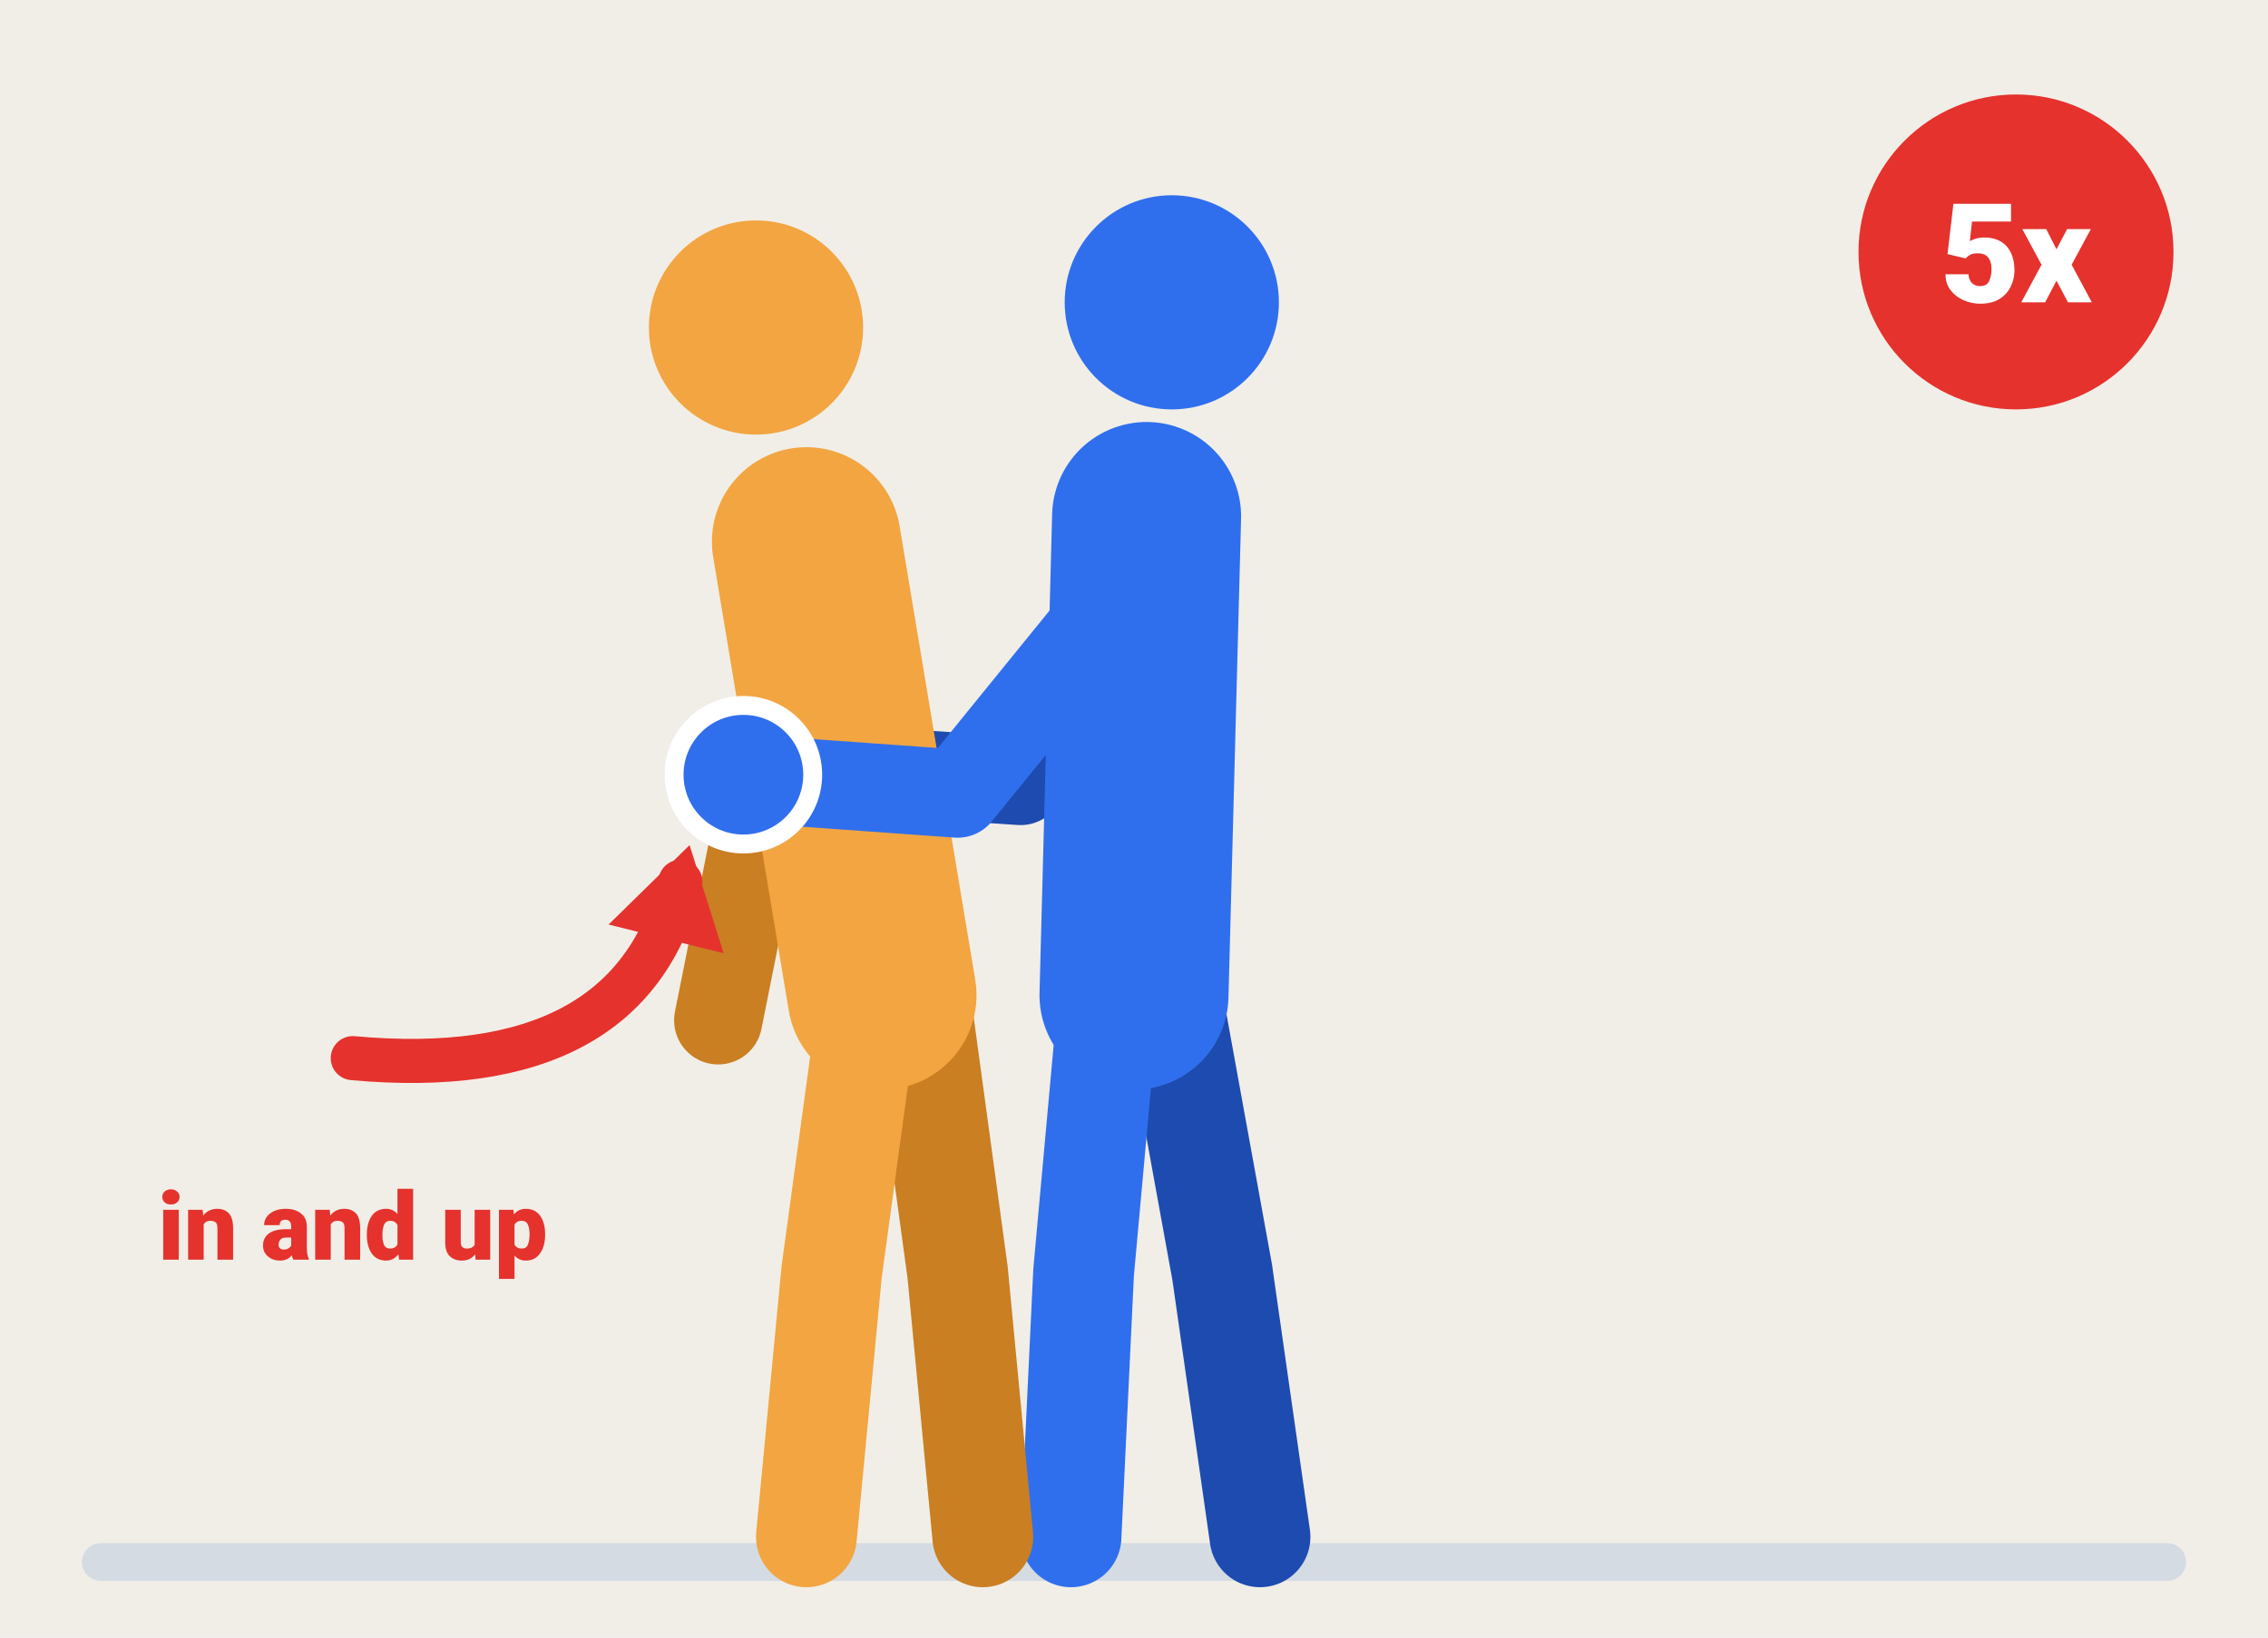
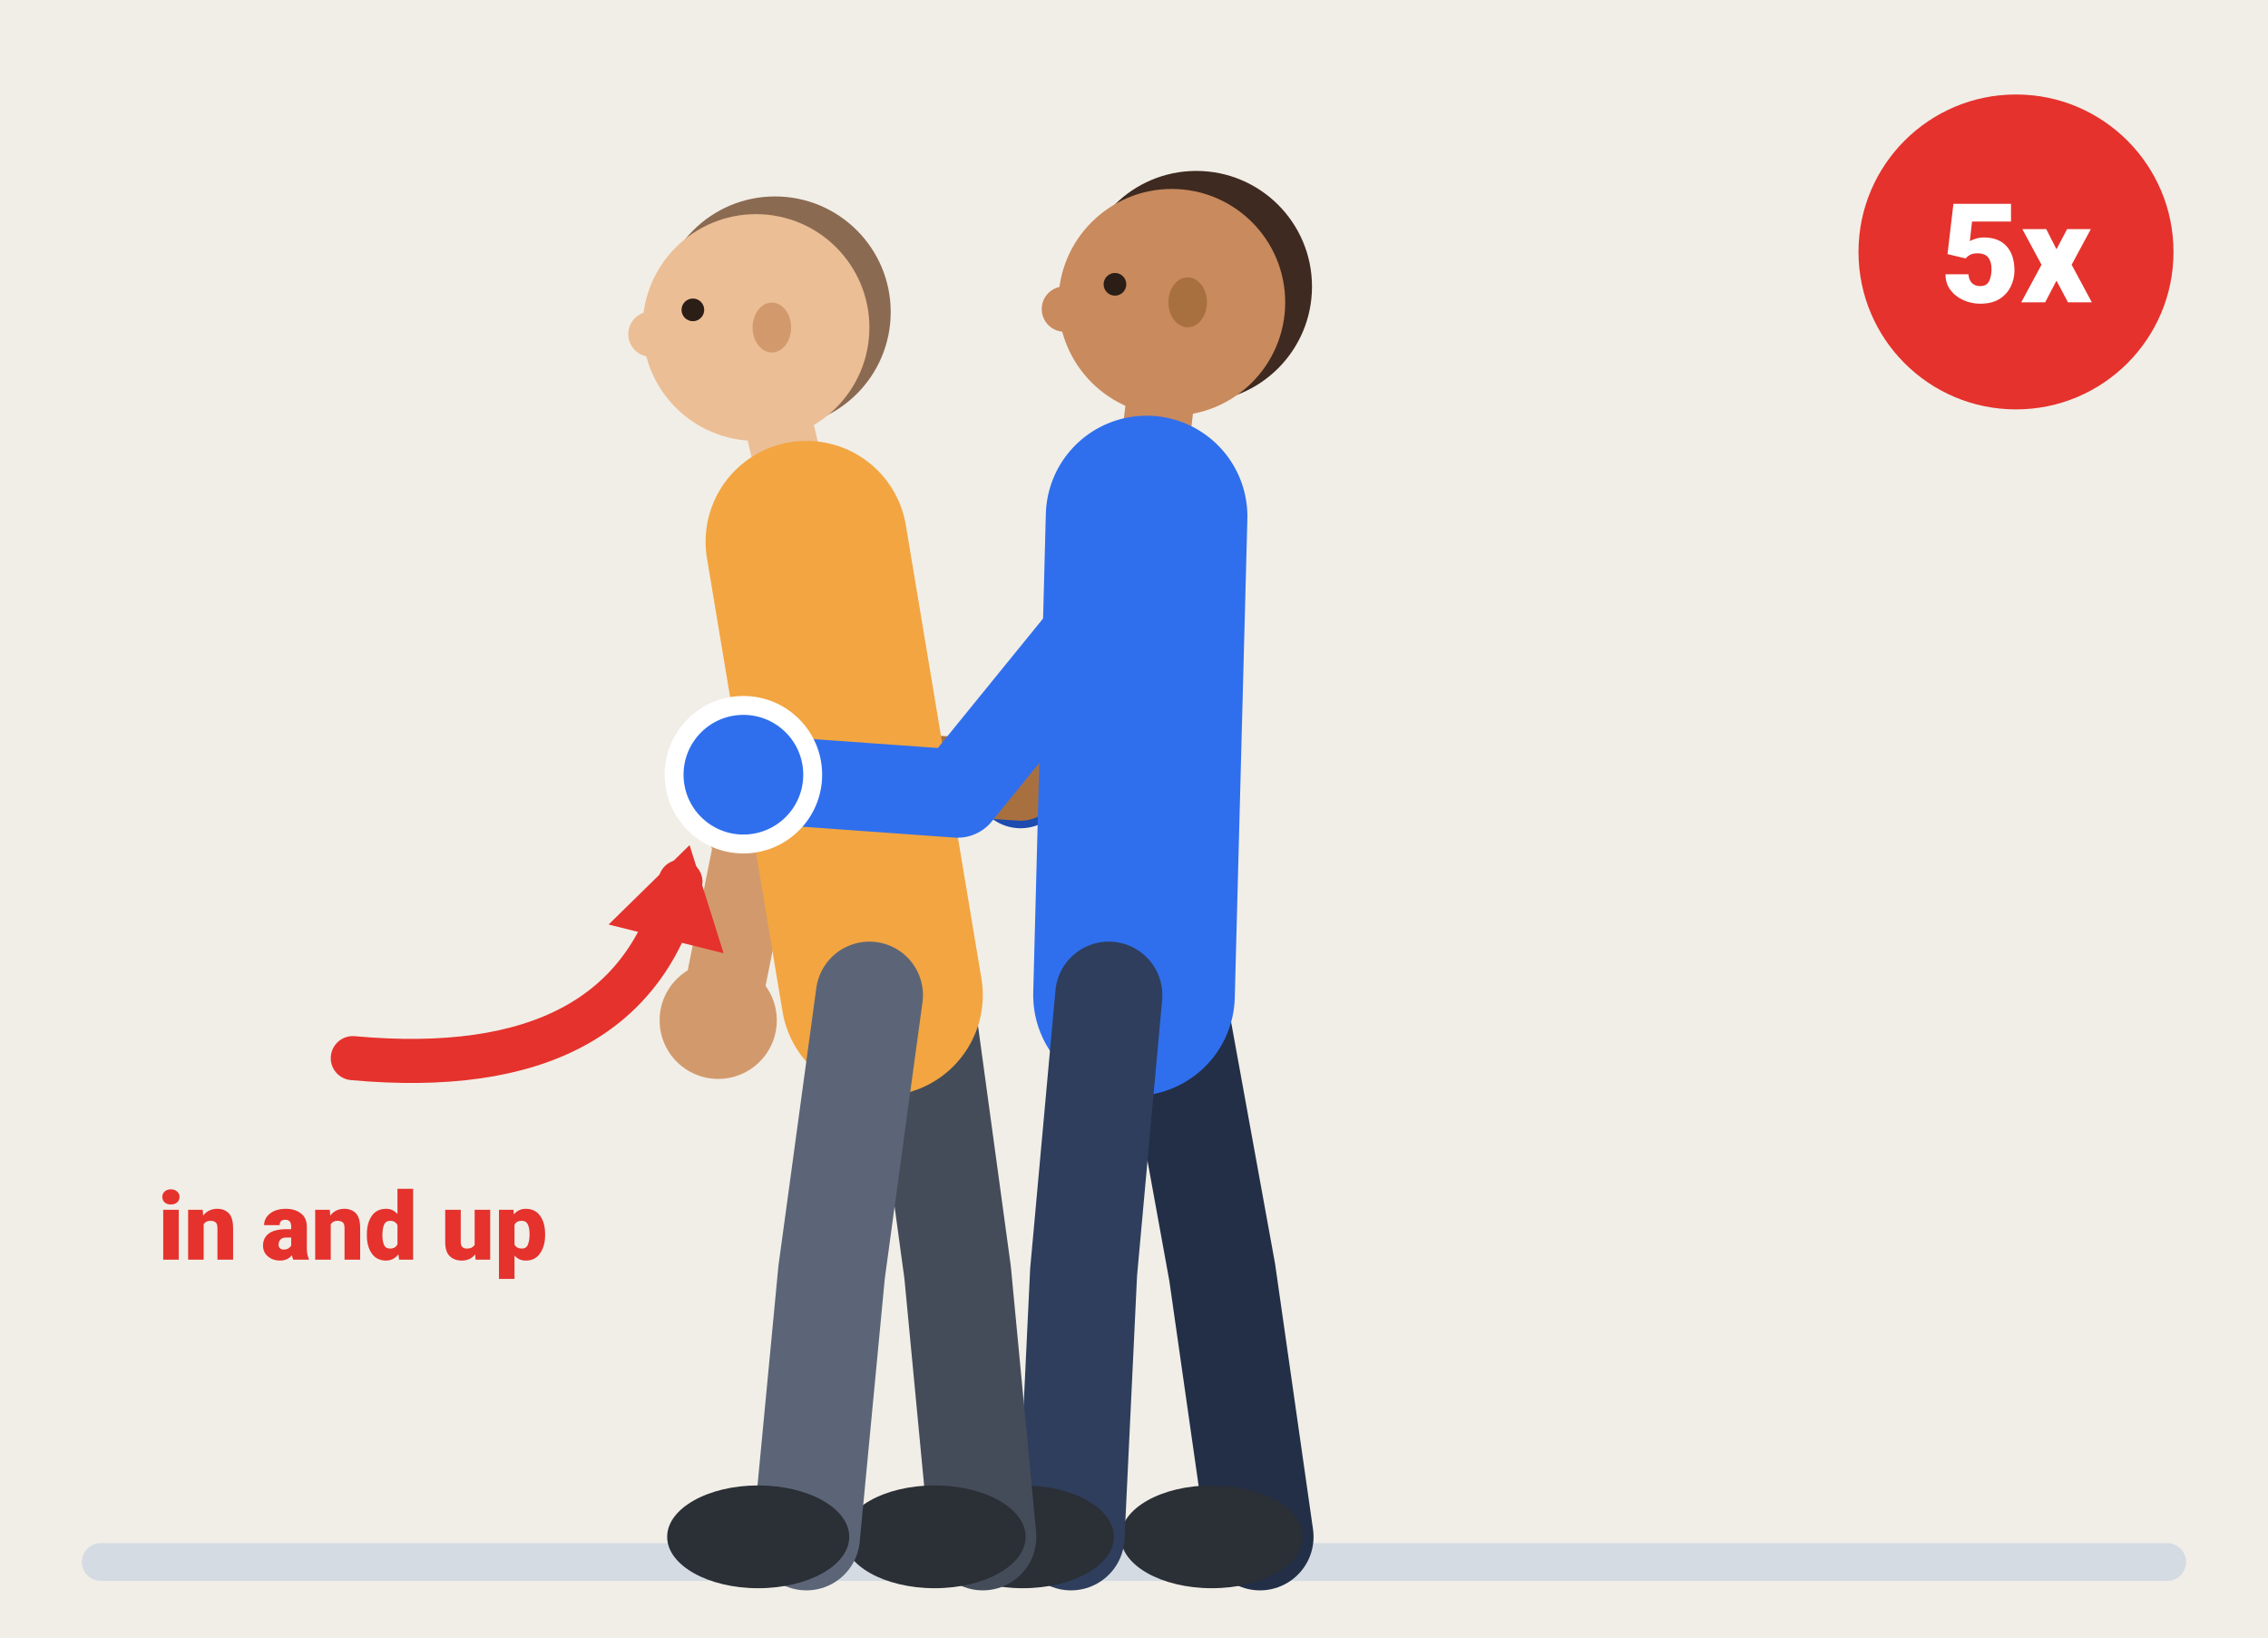
<svg xmlns="http://www.w3.org/2000/svg" width="360" height="260" viewBox="0 0 360 260">
  <rect width="360" height="260" fill="#F1EEE7" />
  <polyline points="16,248 344,248" fill="none" stroke="#D5DBE3" stroke-width="6" stroke-linecap="round" stroke-linejoin="round" />
-   <polyline points="186,94 162,124 132,122" fill="none" stroke="#1D4BAF" stroke-width="14" stroke-linecap="round" stroke-linejoin="round" />
-   <polyline points="186,158 194,202 200,244" fill="none" stroke="#1D4BAF" stroke-width="16" stroke-linecap="round" stroke-linejoin="round" />
-   <polyline points="182,82 180,158" fill="none" stroke="#2F6FED" stroke-width="30" stroke-linecap="round" stroke-linejoin="round" />
-   <polyline points="176,158 172,202 170,244" fill="none" stroke="#2F6FED" stroke-width="16" stroke-linecap="round" stroke-linejoin="round" />
-   <circle cx="186" cy="48" r="17" fill="#2F6FED" />
-   <polyline points="134,98 120,132 114,162" fill="none" stroke="#C97F22" stroke-width="14" stroke-linecap="round" stroke-linejoin="round" />
-   <polyline points="146,158 152,202 156,244" fill="none" stroke="#C97F22" stroke-width="16" stroke-linecap="round" stroke-linejoin="round" />
-   <polyline points="128,86 140,158" fill="none" stroke="#F2A541" stroke-width="30" stroke-linecap="round" stroke-linejoin="round" />
-   <polyline points="138,158 132,202 128,244" fill="none" stroke="#F2A541" stroke-width="16" stroke-linecap="round" stroke-linejoin="round" />
-   <circle cx="120" cy="52" r="17" fill="#F2A541" />
+   <polyline points="186,94 162,124" fill="none" stroke="#1D4BAF" stroke-width="15" stroke-linecap="round" stroke-linejoin="round" />
+   <polyline points="162,124 132,122" fill="none" stroke="#A9703F" stroke-width="12.6" stroke-linecap="round" stroke-linejoin="round" />
+   <circle cx="132" cy="122" r="9.3" fill="#A9703F" />
+   <polyline points="186,158 194,202 200,244" fill="none" stroke="#222F47" stroke-width="17" stroke-linecap="round" stroke-linejoin="round" />
+   <ellipse cx="192.35" cy="244" rx="14.45" ry="8.16" fill="#2B2F36" transform="rotate(180 192.35 244)" />
+   <polyline points="182,82 186,48" fill="none" stroke="#C98A5E" stroke-width="10.8" stroke-linecap="round" stroke-linejoin="round" />
+   <polyline points="182,82 180,158" fill="none" stroke="#2F6FED" stroke-width="32" stroke-linecap="round" stroke-linejoin="round" />
+   <polyline points="176,158 172,202 170,244" fill="none" stroke="#2E3E5C" stroke-width="17" stroke-linecap="round" stroke-linejoin="round" />
+   <ellipse cx="162.35" cy="244" rx="14.45" ry="8.16" fill="#2B2F36" transform="rotate(180 162.35 244)" />
+   <circle cx="189.894" cy="45.497" r="18.36" fill="#3E2A20" />
+   <circle cx="186" cy="48" r="18" fill="#C98A5E" />
+   <circle cx="168.954" cy="49.073" r="3.6" fill="#C98A5E" />
+   <ellipse cx="188.52" cy="48" rx="3.06" ry="3.96" fill="#A9703F" />
+   <circle cx="176.977" cy="45.14" r="1.8" fill="#2A1E17" />
+   <polyline points="134,98 120,132" fill="none" stroke="#D98A2B" stroke-width="15" stroke-linecap="round" stroke-linejoin="round" />
+   <polyline points="120,132 114,162" fill="none" stroke="#D29A6C" stroke-width="12.6" stroke-linecap="round" stroke-linejoin="round" />
+   <circle cx="114" cy="162" r="9.3" fill="#D29A6C" />
+   <polyline points="146,158 152,202 156,244" fill="none" stroke="#444C59" stroke-width="17" stroke-linecap="round" stroke-linejoin="round" />
+   <ellipse cx="148.35" cy="244" rx="14.45" ry="8.16" fill="#2B2F36" transform="rotate(180 148.35 244)" />
+   <polyline points="128,86 120,52" fill="none" stroke="#EBBE95" stroke-width="10.8" stroke-linecap="round" stroke-linejoin="round" />
+   <polyline points="128,86 140,158" fill="none" stroke="#F2A541" stroke-width="32" stroke-linecap="round" stroke-linejoin="round" />
+   <polyline points="138,158 132,202 128,244" fill="none" stroke="#5B6577" stroke-width="17" stroke-linecap="round" stroke-linejoin="round" />
+   <ellipse cx="120.35" cy="244" rx="14.45" ry="8.16" fill="#2B2F36" transform="rotate(180 120.35 244)" />
+   <circle cx="123.023" cy="49.547" r="18.36" fill="#8B6A52" />
+   <circle cx="120" cy="52" r="18" fill="#EBBE95" />
+   <circle cx="103.327" cy="53.051" r="3.6" fill="#EBBE95" />
+   <ellipse cx="122.52" cy="52" rx="3.06" ry="3.96" fill="#D29A6C" />
+   <circle cx="109.98" cy="49.197" r="1.8" fill="#2A1E17" />
  <polyline points="178,94 152,126 124,124" fill="none" stroke="#2F6FED" stroke-width="14" stroke-linecap="round" stroke-linejoin="round" />
  <circle cx="118" cy="123" r="11" fill="#2F6FED" stroke="#fff" stroke-width="3" />
  <path d="M56,168 Q100,172 108,140" stroke="#E5322D" stroke-width="7" stroke-linecap="round" fill="none" />
  <polygon points="109.455,134.179 114.861,151.348 96.606,146.785" fill="#E5322D" />
  <text x="56" y="200" font-size="15" font-weight="800" fill="#E5322D" text-anchor="middle" font-family="system-ui,-apple-system,'Segoe UI',Roboto,sans-serif">in and up</text>
  <circle cx="320" cy="40" r="25" fill="#E5322D" />
  <text x="320" y="48" font-size="22" font-weight="900" fill="#fff" text-anchor="middle" font-family="system-ui,-apple-system,'Segoe UI',Roboto,sans-serif">5x</text>
</svg>
